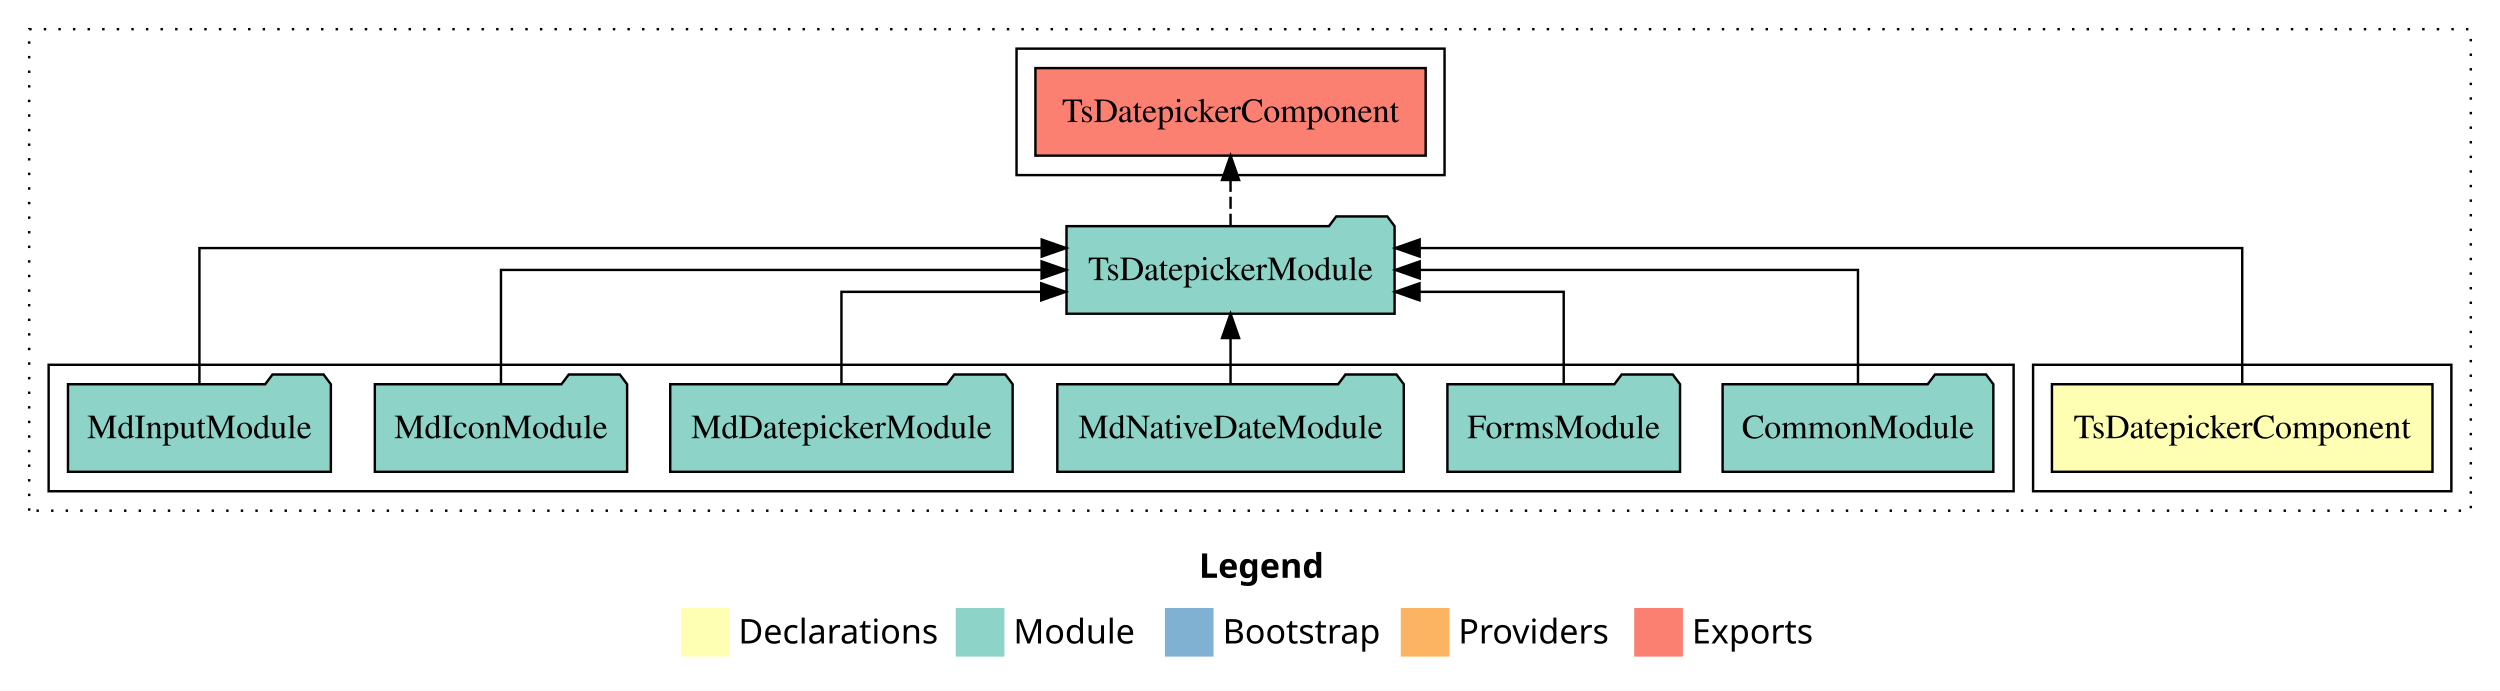
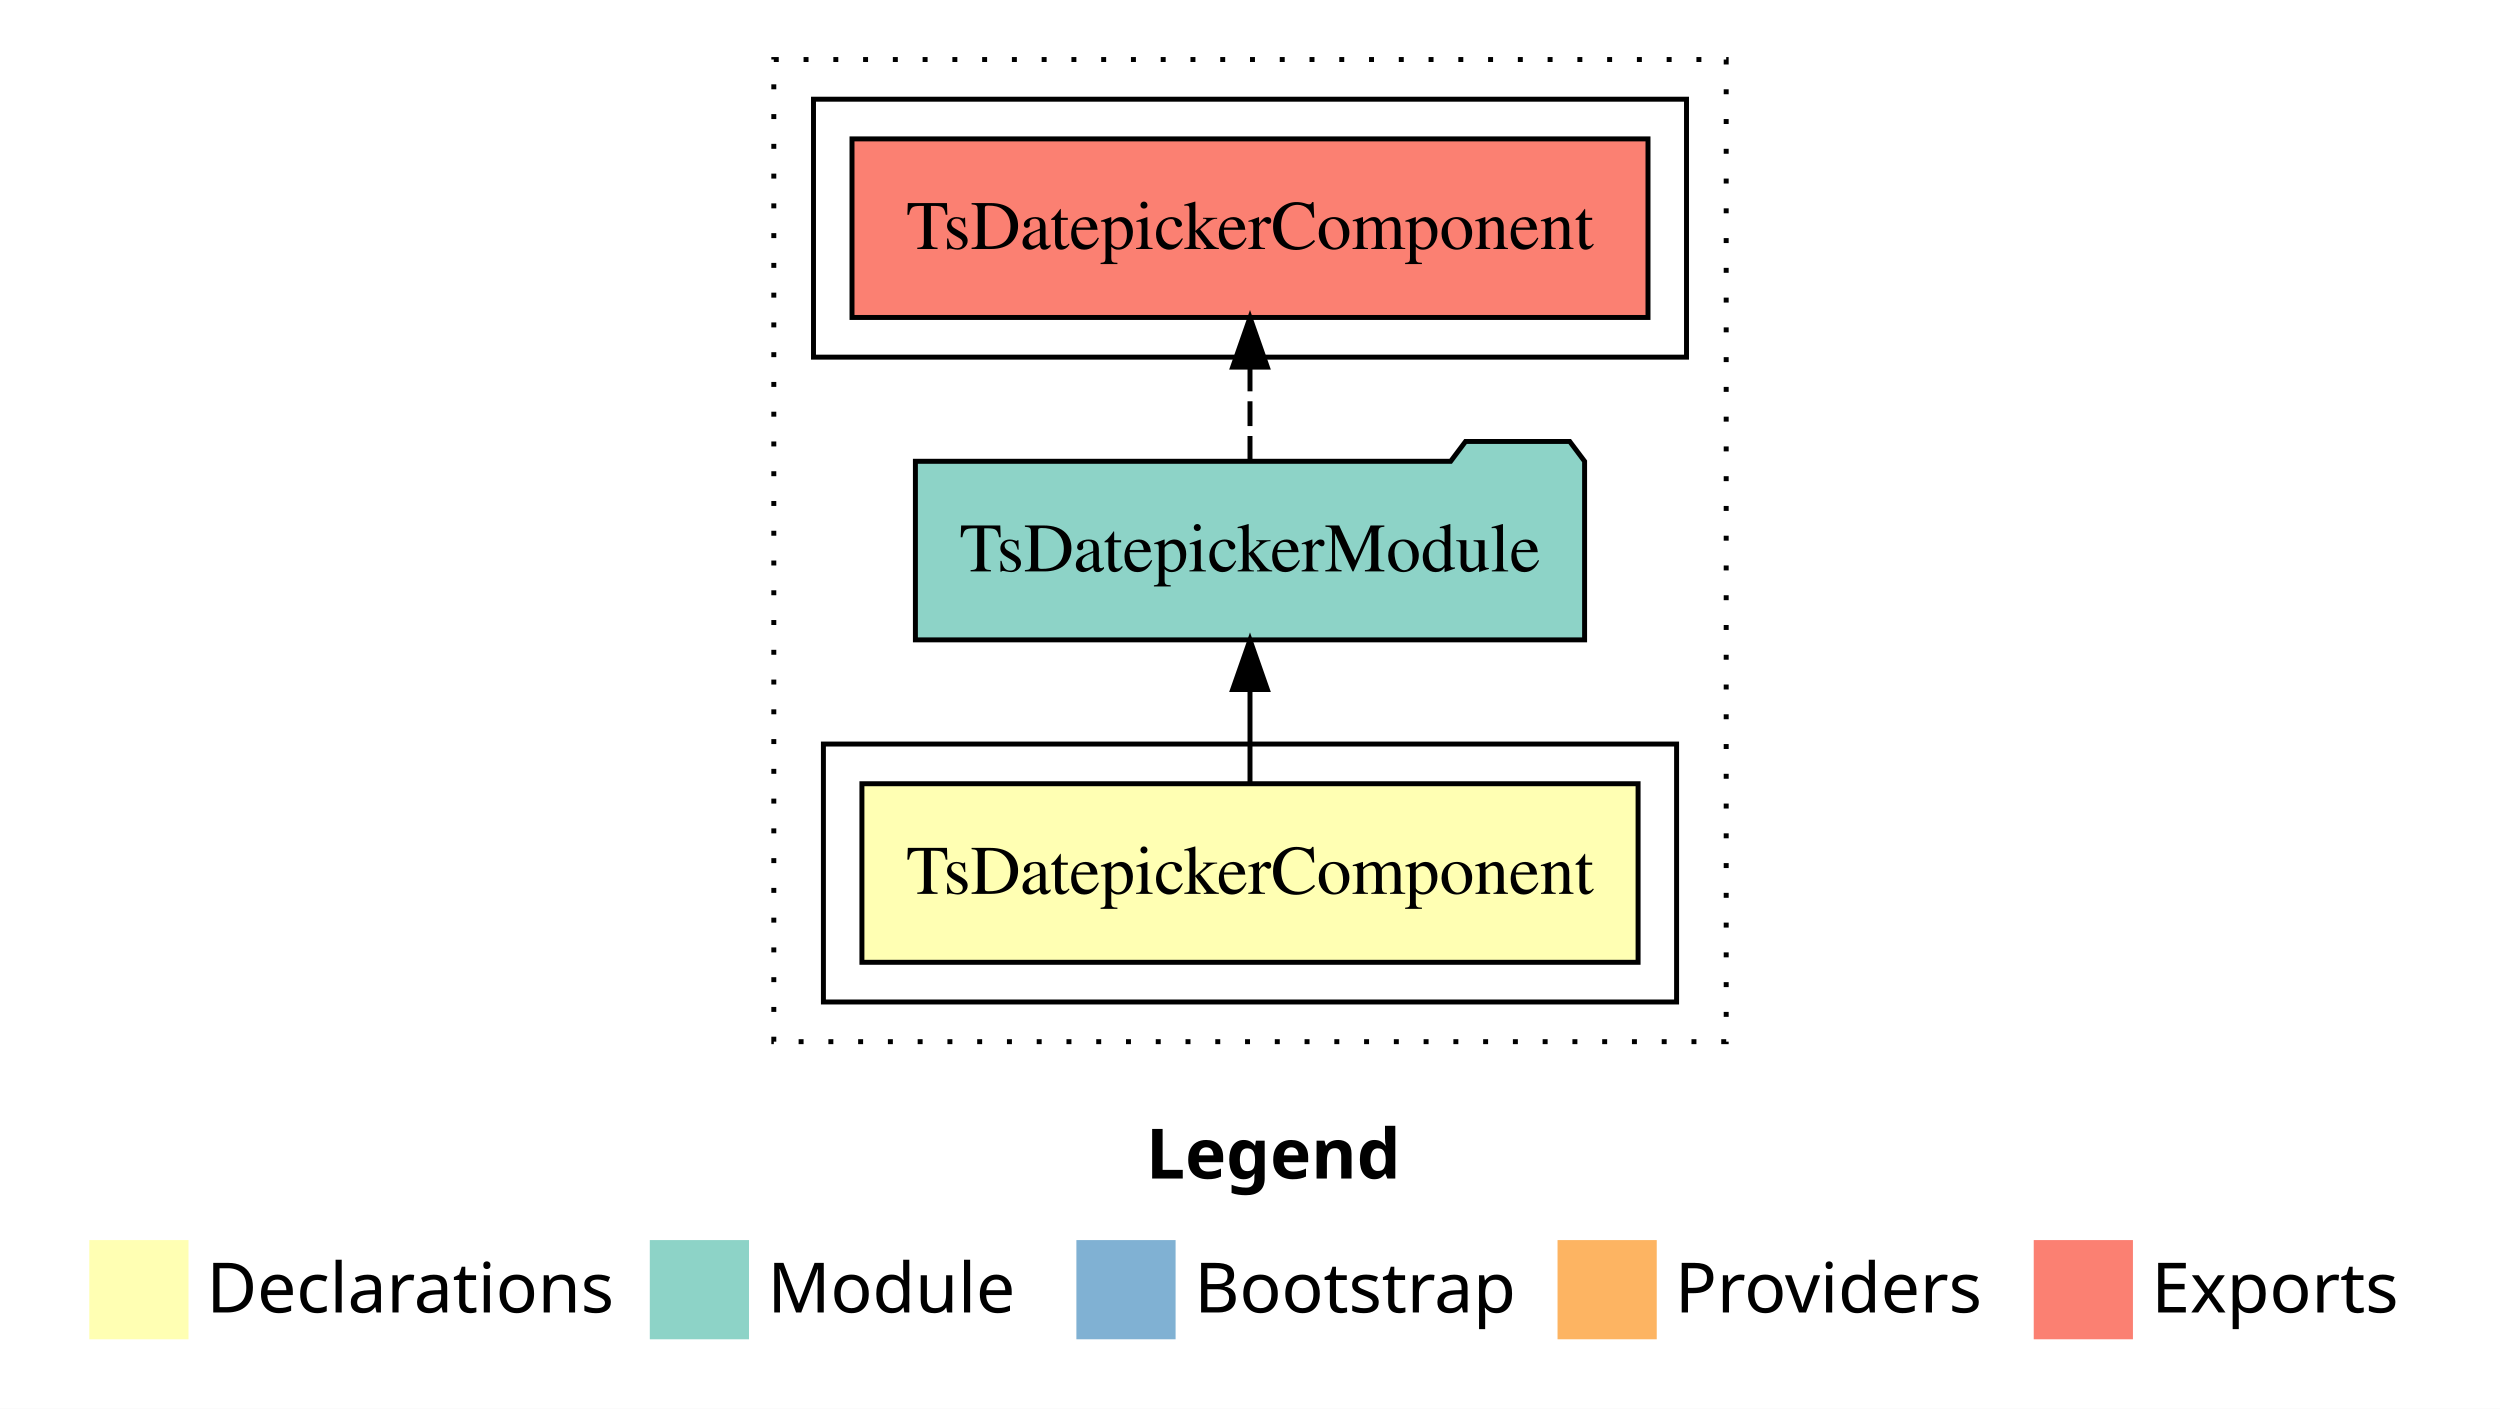
- <svg xmlns="http://www.w3.org/2000/svg" width="1028pt" height="284pt" viewBox="0.00 0.00 1028.00 284.00">
+ <svg xmlns="http://www.w3.org/2000/svg" width="504pt" height="284pt" viewBox="0.00 0.00 504.00 284.00">
  <g id="graph0" class="graph" transform="scale(1 1) rotate(0) translate(4 280)">
-     <polygon fill="#ffffff" stroke="transparent" points="-4,4 -4,-280 1024,-280 1024,4 -4,4" />
-     <text text-anchor="start" x="489.009" y="-42.4" font-family="sans-serif" font-weight="bold" font-size="14.00" fill="#000000">Legend</text>
-     <polygon fill="#ffffb3" stroke="transparent" points="276,-10 276,-30 296,-30 296,-10 276,-10" />
-     <text text-anchor="start" x="299.629" y="-15.4" font-family="sans-serif" font-size="14.00" fill="#000000">  Declarations</text>
-     <polygon fill="#8dd3c7" stroke="transparent" points="389,-10 389,-30 409,-30 409,-10 389,-10" />
-     <text text-anchor="start" x="412.725" y="-15.4" font-family="sans-serif" font-size="14.00" fill="#000000">  Module</text>
-     <polygon fill="#80b1d3" stroke="transparent" points="475,-10 475,-30 495,-30 495,-10 475,-10" />
-     <text text-anchor="start" x="498.781" y="-15.4" font-family="sans-serif" font-size="14.00" fill="#000000">  Bootstrap</text>
-     <polygon fill="#fdb462" stroke="transparent" points="572,-10 572,-30 592,-30 592,-10 572,-10" />
-     <text text-anchor="start" x="595.673" y="-15.4" font-family="sans-serif" font-size="14.00" fill="#000000">  Providers</text>
-     <polygon fill="#fb8072" stroke="transparent" points="668,-10 668,-30 688,-30 688,-10 668,-10" />
-     <text text-anchor="start" x="691.726" y="-15.4" font-family="sans-serif" font-size="14.00" fill="#000000">  Exports</text>
+     <polygon fill="#ffffff" stroke="transparent" points="-4,4 -4,-280 500,-280 500,4 -4,4" />
+     <text text-anchor="start" x="227.009" y="-42.4" font-family="sans-serif" font-weight="bold" font-size="14.00" fill="#000000">Legend</text>
+     <polygon fill="#ffffb3" stroke="transparent" points="14,-10 14,-30 34,-30 34,-10 14,-10" />
+     <text text-anchor="start" x="37.629" y="-15.4" font-family="sans-serif" font-size="14.00" fill="#000000">  Declarations</text>
+     <polygon fill="#8dd3c7" stroke="transparent" points="127,-10 127,-30 147,-30 147,-10 127,-10" />
+     <text text-anchor="start" x="150.725" y="-15.4" font-family="sans-serif" font-size="14.00" fill="#000000">  Module</text>
+     <polygon fill="#80b1d3" stroke="transparent" points="213,-10 213,-30 233,-30 233,-10 213,-10" />
+     <text text-anchor="start" x="236.781" y="-15.4" font-family="sans-serif" font-size="14.00" fill="#000000">  Bootstrap</text>
+     <polygon fill="#fdb462" stroke="transparent" points="310,-10 310,-30 330,-30 330,-10 310,-10" />
+     <text text-anchor="start" x="333.673" y="-15.4" font-family="sans-serif" font-size="14.00" fill="#000000">  Providers</text>
+     <polygon fill="#fb8072" stroke="transparent" points="406,-10 406,-30 426,-30 426,-10 406,-10" />
+     <text text-anchor="start" x="429.726" y="-15.4" font-family="sans-serif" font-size="14.00" fill="#000000">  Exports</text>
    <g id="clust1" class="cluster">
-       <polygon fill="none" stroke="#000000" stroke-dasharray="1,5" points="8,-70 8,-268 1012,-268 1012,-70 8,-70" />
+       <polygon fill="none" stroke="#000000" stroke-dasharray="1,5" points="152,-70 152,-268 344,-268 344,-70 152,-70" />
    </g>
    <g id="clust2" class="cluster">
-       <polygon fill="none" stroke="#000000" points="832,-78 832,-130 1004,-130 1004,-78 832,-78" />
-     </g>
-     <g id="clust4" class="cluster">
-       <polygon fill="none" stroke="#000000" points="16,-78 16,-130 824,-130 824,-78 16,-78" />
+       <polygon fill="none" stroke="#000000" points="162,-78 162,-130 334,-130 334,-78 162,-78" />
    </g>
    <g id="clust5" class="cluster">
-       <polygon fill="none" stroke="#000000" points="414,-208 414,-260 590,-260 590,-208 414,-208" />
+       <polygon fill="none" stroke="#000000" points="160,-208 160,-260 336,-260 336,-208 160,-208" />
    </g>
    <g id="node1" class="node">
-       <polygon fill="#ffffb3" stroke="#000000" points="996.237,-122 839.763,-122 839.763,-86 996.237,-86 996.237,-122" />
-       <text text-anchor="middle" x="918" y="-99.8" font-family="Times,serif" font-size="14.00" fill="#000000">TsDatepickerComponent</text>
+       <polygon fill="#ffffb3" stroke="#000000" points="326.237,-122 169.763,-122 169.763,-86 326.237,-86 326.237,-122" />
+       <text text-anchor="middle" x="248" y="-99.8" font-family="Times,serif" font-size="14.00" fill="#000000">TsDatepickerComponent</text>
    </g>
    <g id="node2" class="node">
-       <polygon fill="#8dd3c7" stroke="#000000" points="569.454,-187 566.454,-191 545.454,-191 542.454,-187 434.546,-187 434.546,-151 569.454,-151 569.454,-187" />
-       <text text-anchor="middle" x="502" y="-164.8" font-family="Times,serif" font-size="14.00" fill="#000000">TsDatepickerModule</text>
+       <polygon fill="#8dd3c7" stroke="#000000" points="315.454,-187 312.454,-191 291.454,-191 288.454,-187 180.546,-187 180.546,-151 315.454,-151 315.454,-187" />
+       <text text-anchor="middle" x="248" y="-164.8" font-family="Times,serif" font-size="14.00" fill="#000000">TsDatepickerModule</text>
    </g>
    <g id="edge1" class="edge">
-       <path fill="none" stroke="#000000" d="M918,-122.292C918,-144.206 918,-178 918,-178 918,-178 579.763,-178 579.763,-178" />
-       <polygon fill="#000000" stroke="#000000" points="579.764,-174.5 569.763,-178 579.763,-181.5 579.764,-174.5" />
-     </g>
-     <g id="node9" class="node">
-       <polygon fill="#fb8072" stroke="#000000" points="582.237,-252 421.763,-252 421.763,-216 582.237,-216 582.237,-252" />
-       <text text-anchor="middle" x="502" y="-229.8" font-family="Times,serif" font-size="14.00" fill="#000000">TsDatepickerComponent </text>
-     </g>
-     <g id="edge8" class="edge">
-       <path fill="none" stroke="#000000" stroke-dasharray="5,2" d="M502,-187.106C502,-187.106 502,-205.991 502,-205.991" />
-       <polygon fill="#000000" stroke="#000000" points="498.5,-205.991 502,-215.991 505.5,-205.991 498.5,-205.991" />
+       <path fill="none" stroke="#000000" d="M248,-122.106C248,-122.106 248,-140.991 248,-140.991" />
+       <polygon fill="#000000" stroke="#000000" points="244.5,-140.991 248,-150.991 251.5,-140.991 244.5,-140.991" />
    </g>
    <g id="node3" class="node">
-       <polygon fill="#8dd3c7" stroke="#000000" points="815.668,-122 812.668,-126 791.668,-126 788.668,-122 704.332,-122 704.332,-86 815.668,-86 815.668,-122" />
-       <text text-anchor="middle" x="760" y="-99.8" font-family="Times,serif" font-size="14.00" fill="#000000">CommonModule</text>
+       <polygon fill="#fb8072" stroke="#000000" points="328.237,-252 167.763,-252 167.763,-216 328.237,-216 328.237,-252" />
+       <text text-anchor="middle" x="248" y="-229.8" font-family="Times,serif" font-size="14.00" fill="#000000">TsDatepickerComponent </text>
    </g>
    <g id="edge2" class="edge">
-       <path fill="none" stroke="#000000" d="M760,-122.106C760,-141.339 760,-169 760,-169 760,-169 579.787,-169 579.787,-169" />
-       <polygon fill="#000000" stroke="#000000" points="579.787,-165.5 569.787,-169 579.786,-172.5 579.787,-165.5" />
-     </g>
-     <g id="node4" class="node">
-       <polygon fill="#8dd3c7" stroke="#000000" points="686.829,-122 683.829,-126 662.829,-126 659.829,-122 591.171,-122 591.171,-86 686.829,-86 686.829,-122" />
-       <text text-anchor="middle" x="639" y="-99.8" font-family="Times,serif" font-size="14.00" fill="#000000">FormsModule</text>
-     </g>
-     <g id="edge3" class="edge">
-       <path fill="none" stroke="#000000" d="M639,-122.027C639,-138.398 639,-160 639,-160 639,-160 579.697,-160 579.697,-160" />
-       <polygon fill="#000000" stroke="#000000" points="579.697,-156.5 569.697,-160 579.697,-163.5 579.697,-156.5" />
-     </g>
-     <g id="node5" class="node">
-       <polygon fill="#8dd3c7" stroke="#000000" points="573.238,-122 570.238,-126 549.238,-126 546.238,-122 430.762,-122 430.762,-86 573.238,-86 573.238,-122" />
-       <text text-anchor="middle" x="502" y="-99.8" font-family="Times,serif" font-size="14.00" fill="#000000">MdNativeDateModule</text>
-     </g>
-     <g id="edge4" class="edge">
-       <path fill="none" stroke="#000000" d="M502,-122.106C502,-122.106 502,-140.991 502,-140.991" />
-       <polygon fill="#000000" stroke="#000000" points="498.5,-140.991 502,-150.991 505.5,-140.991 498.5,-140.991" />
-     </g>
-     <g id="node6" class="node">
-       <polygon fill="#8dd3c7" stroke="#000000" points="412.402,-122 409.402,-126 388.402,-126 385.402,-122 271.598,-122 271.598,-86 412.402,-86 412.402,-122" />
-       <text text-anchor="middle" x="342" y="-99.8" font-family="Times,serif" font-size="14.00" fill="#000000">MdDatepickerModule</text>
-     </g>
-     <g id="edge5" class="edge">
-       <path fill="none" stroke="#000000" d="M342,-122.027C342,-138.398 342,-160 342,-160 342,-160 424.146,-160 424.146,-160" />
-       <polygon fill="#000000" stroke="#000000" points="424.146,-163.5 434.146,-160 424.146,-156.5 424.146,-163.5" />
-     </g>
-     <g id="node7" class="node">
-       <polygon fill="#8dd3c7" stroke="#000000" points="253.87,-122 250.87,-126 229.87,-126 226.87,-122 150.13,-122 150.13,-86 253.87,-86 253.87,-122" />
-       <text text-anchor="middle" x="202" y="-99.8" font-family="Times,serif" font-size="14.00" fill="#000000">MdIconModule</text>
-     </g>
-     <g id="edge6" class="edge">
-       <path fill="none" stroke="#000000" d="M202,-122.106C202,-141.339 202,-169 202,-169 202,-169 424.3,-169 424.3,-169" />
-       <polygon fill="#000000" stroke="#000000" points="424.3,-172.5 434.3,-169 424.3,-165.5 424.3,-172.5" />
-     </g>
-     <g id="node8" class="node">
-       <polygon fill="#8dd3c7" stroke="#000000" points="132.047,-122 129.047,-126 108.046,-126 105.046,-122 23.953,-122 23.953,-86 132.047,-86 132.047,-122" />
-       <text text-anchor="middle" x="78" y="-99.8" font-family="Times,serif" font-size="14.00" fill="#000000">MdInputModule</text>
-     </g>
-     <g id="edge7" class="edge">
-       <path fill="none" stroke="#000000" d="M78,-122.292C78,-144.206 78,-178 78,-178 78,-178 424.347,-178 424.347,-178" />
-       <polygon fill="#000000" stroke="#000000" points="424.347,-181.5 434.347,-178 424.347,-174.5 424.347,-181.5" />
+       <path fill="none" stroke="#000000" stroke-dasharray="5,2" d="M248,-187.106C248,-187.106 248,-205.991 248,-205.991" />
+       <polygon fill="#000000" stroke="#000000" points="244.5,-205.991 248,-215.991 251.5,-205.991 244.5,-205.991" />
    </g>
  </g>
</svg>
